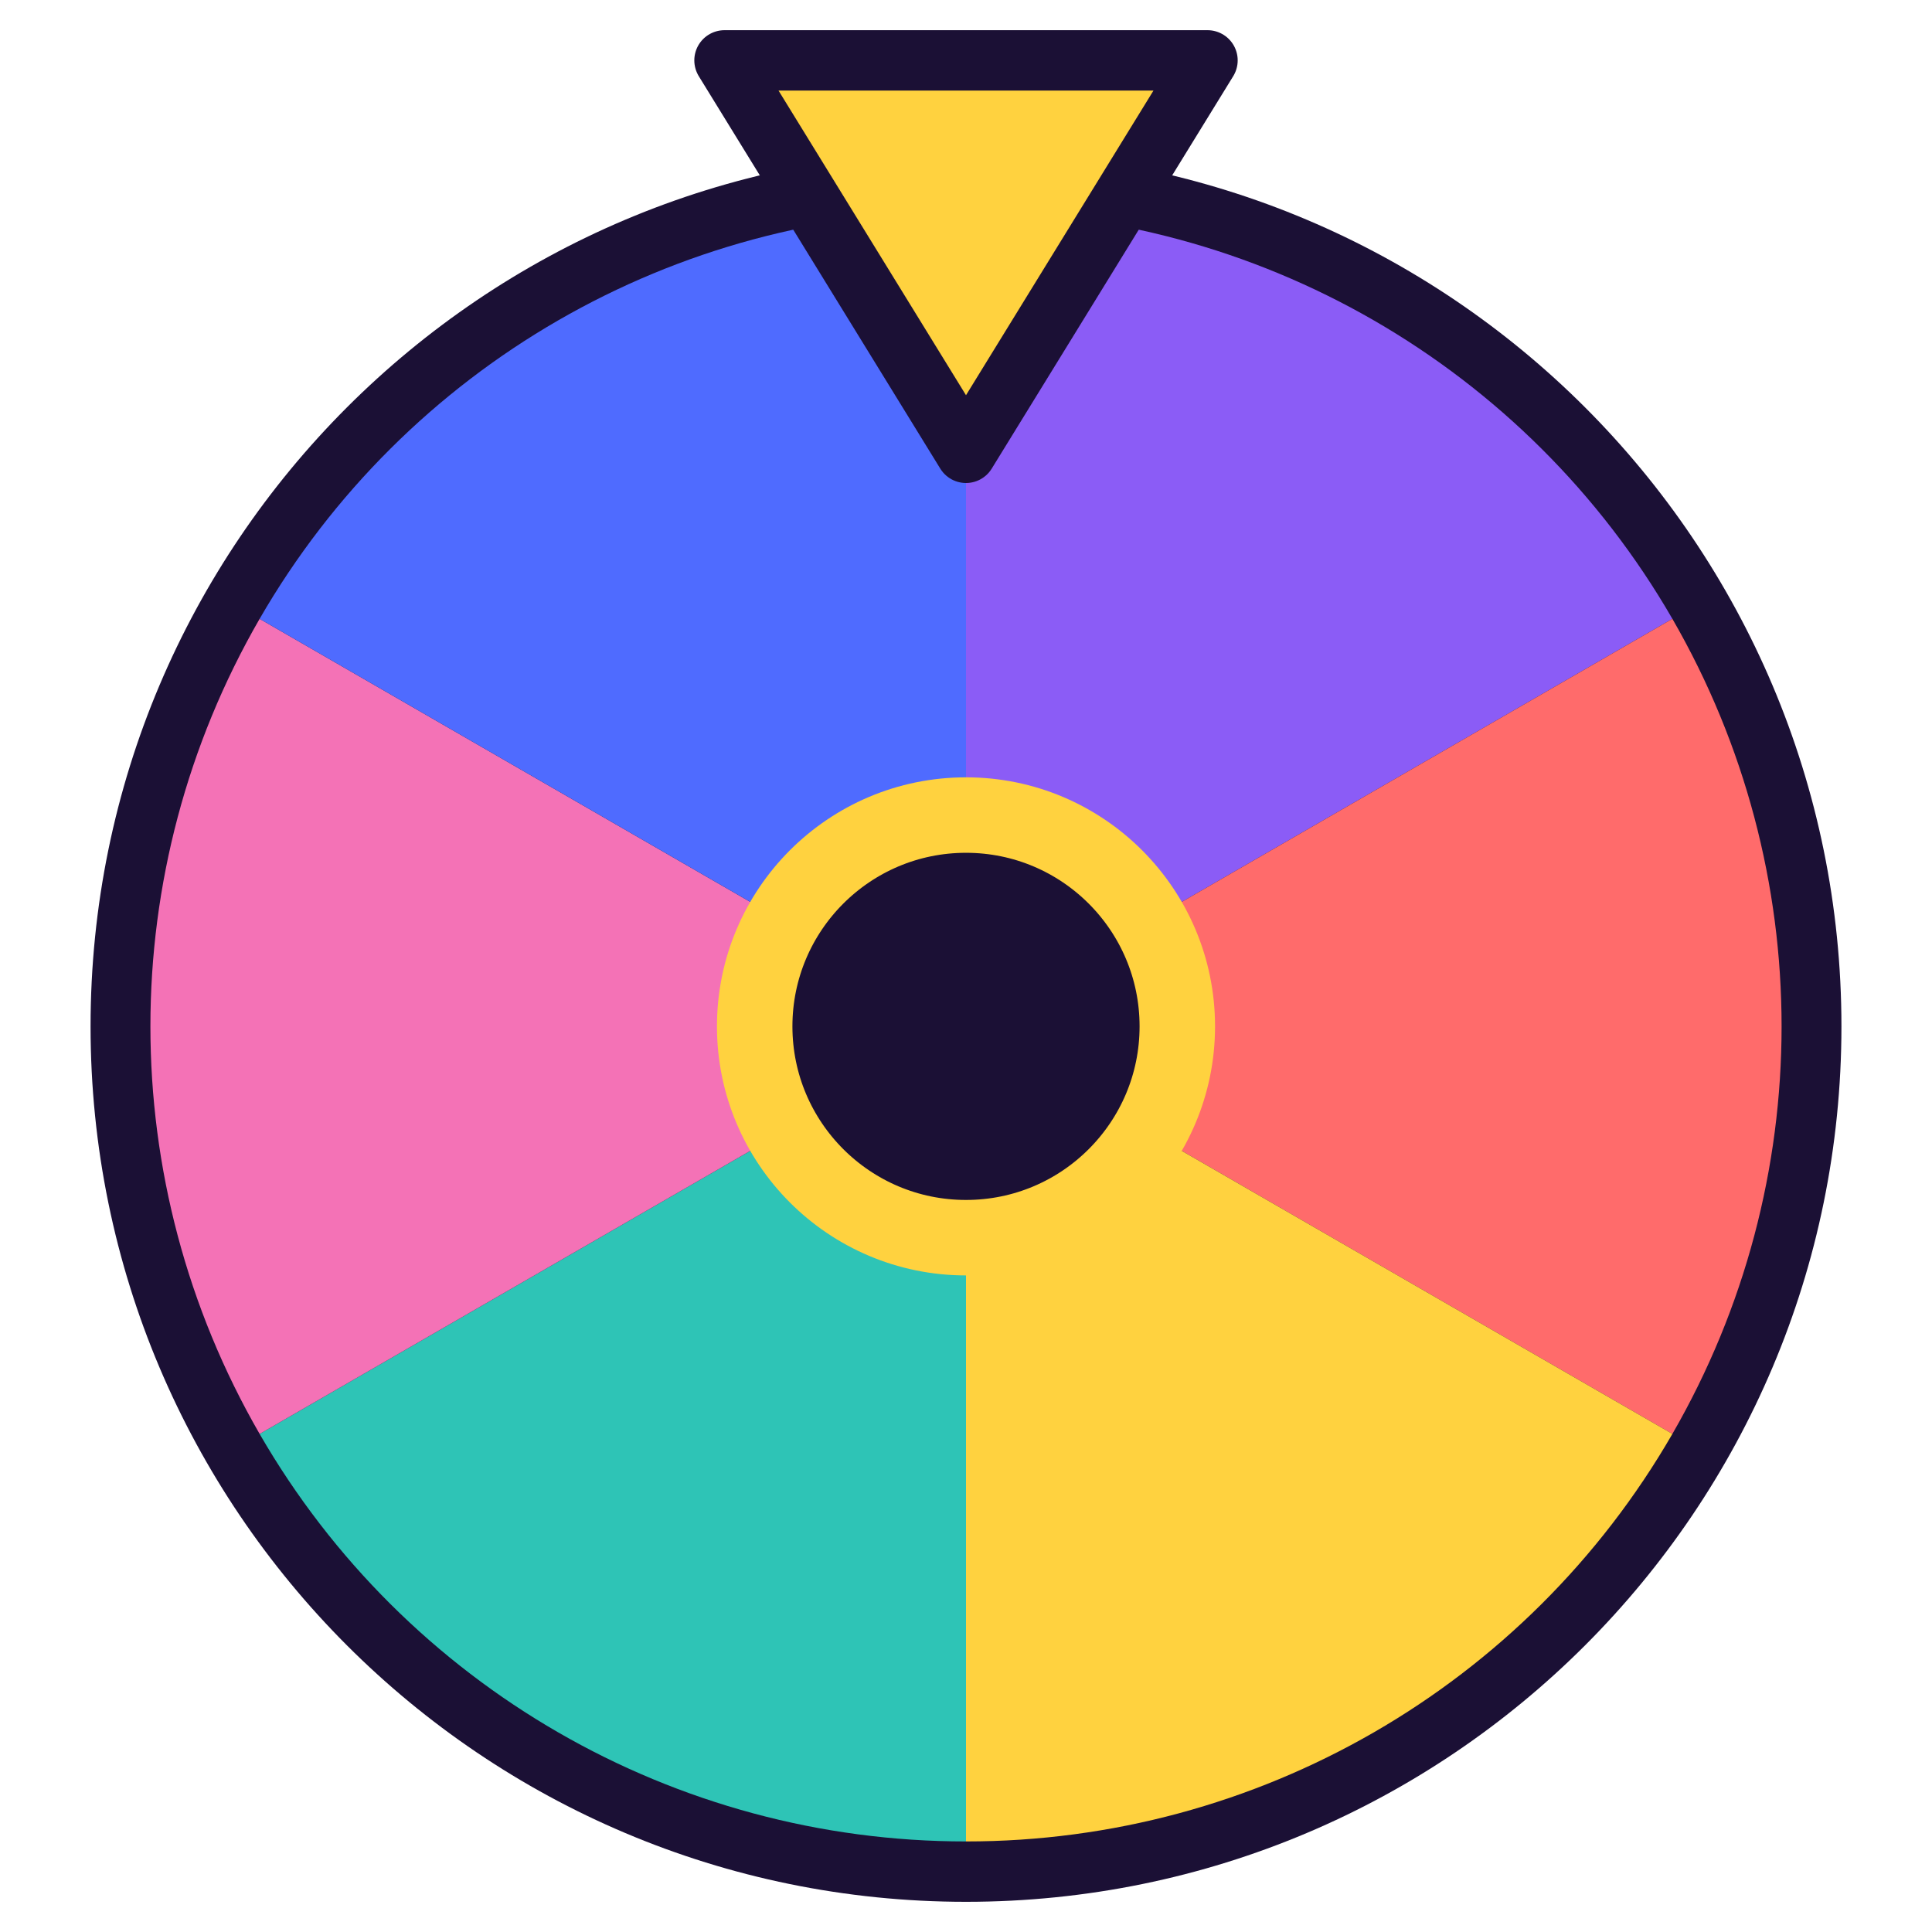
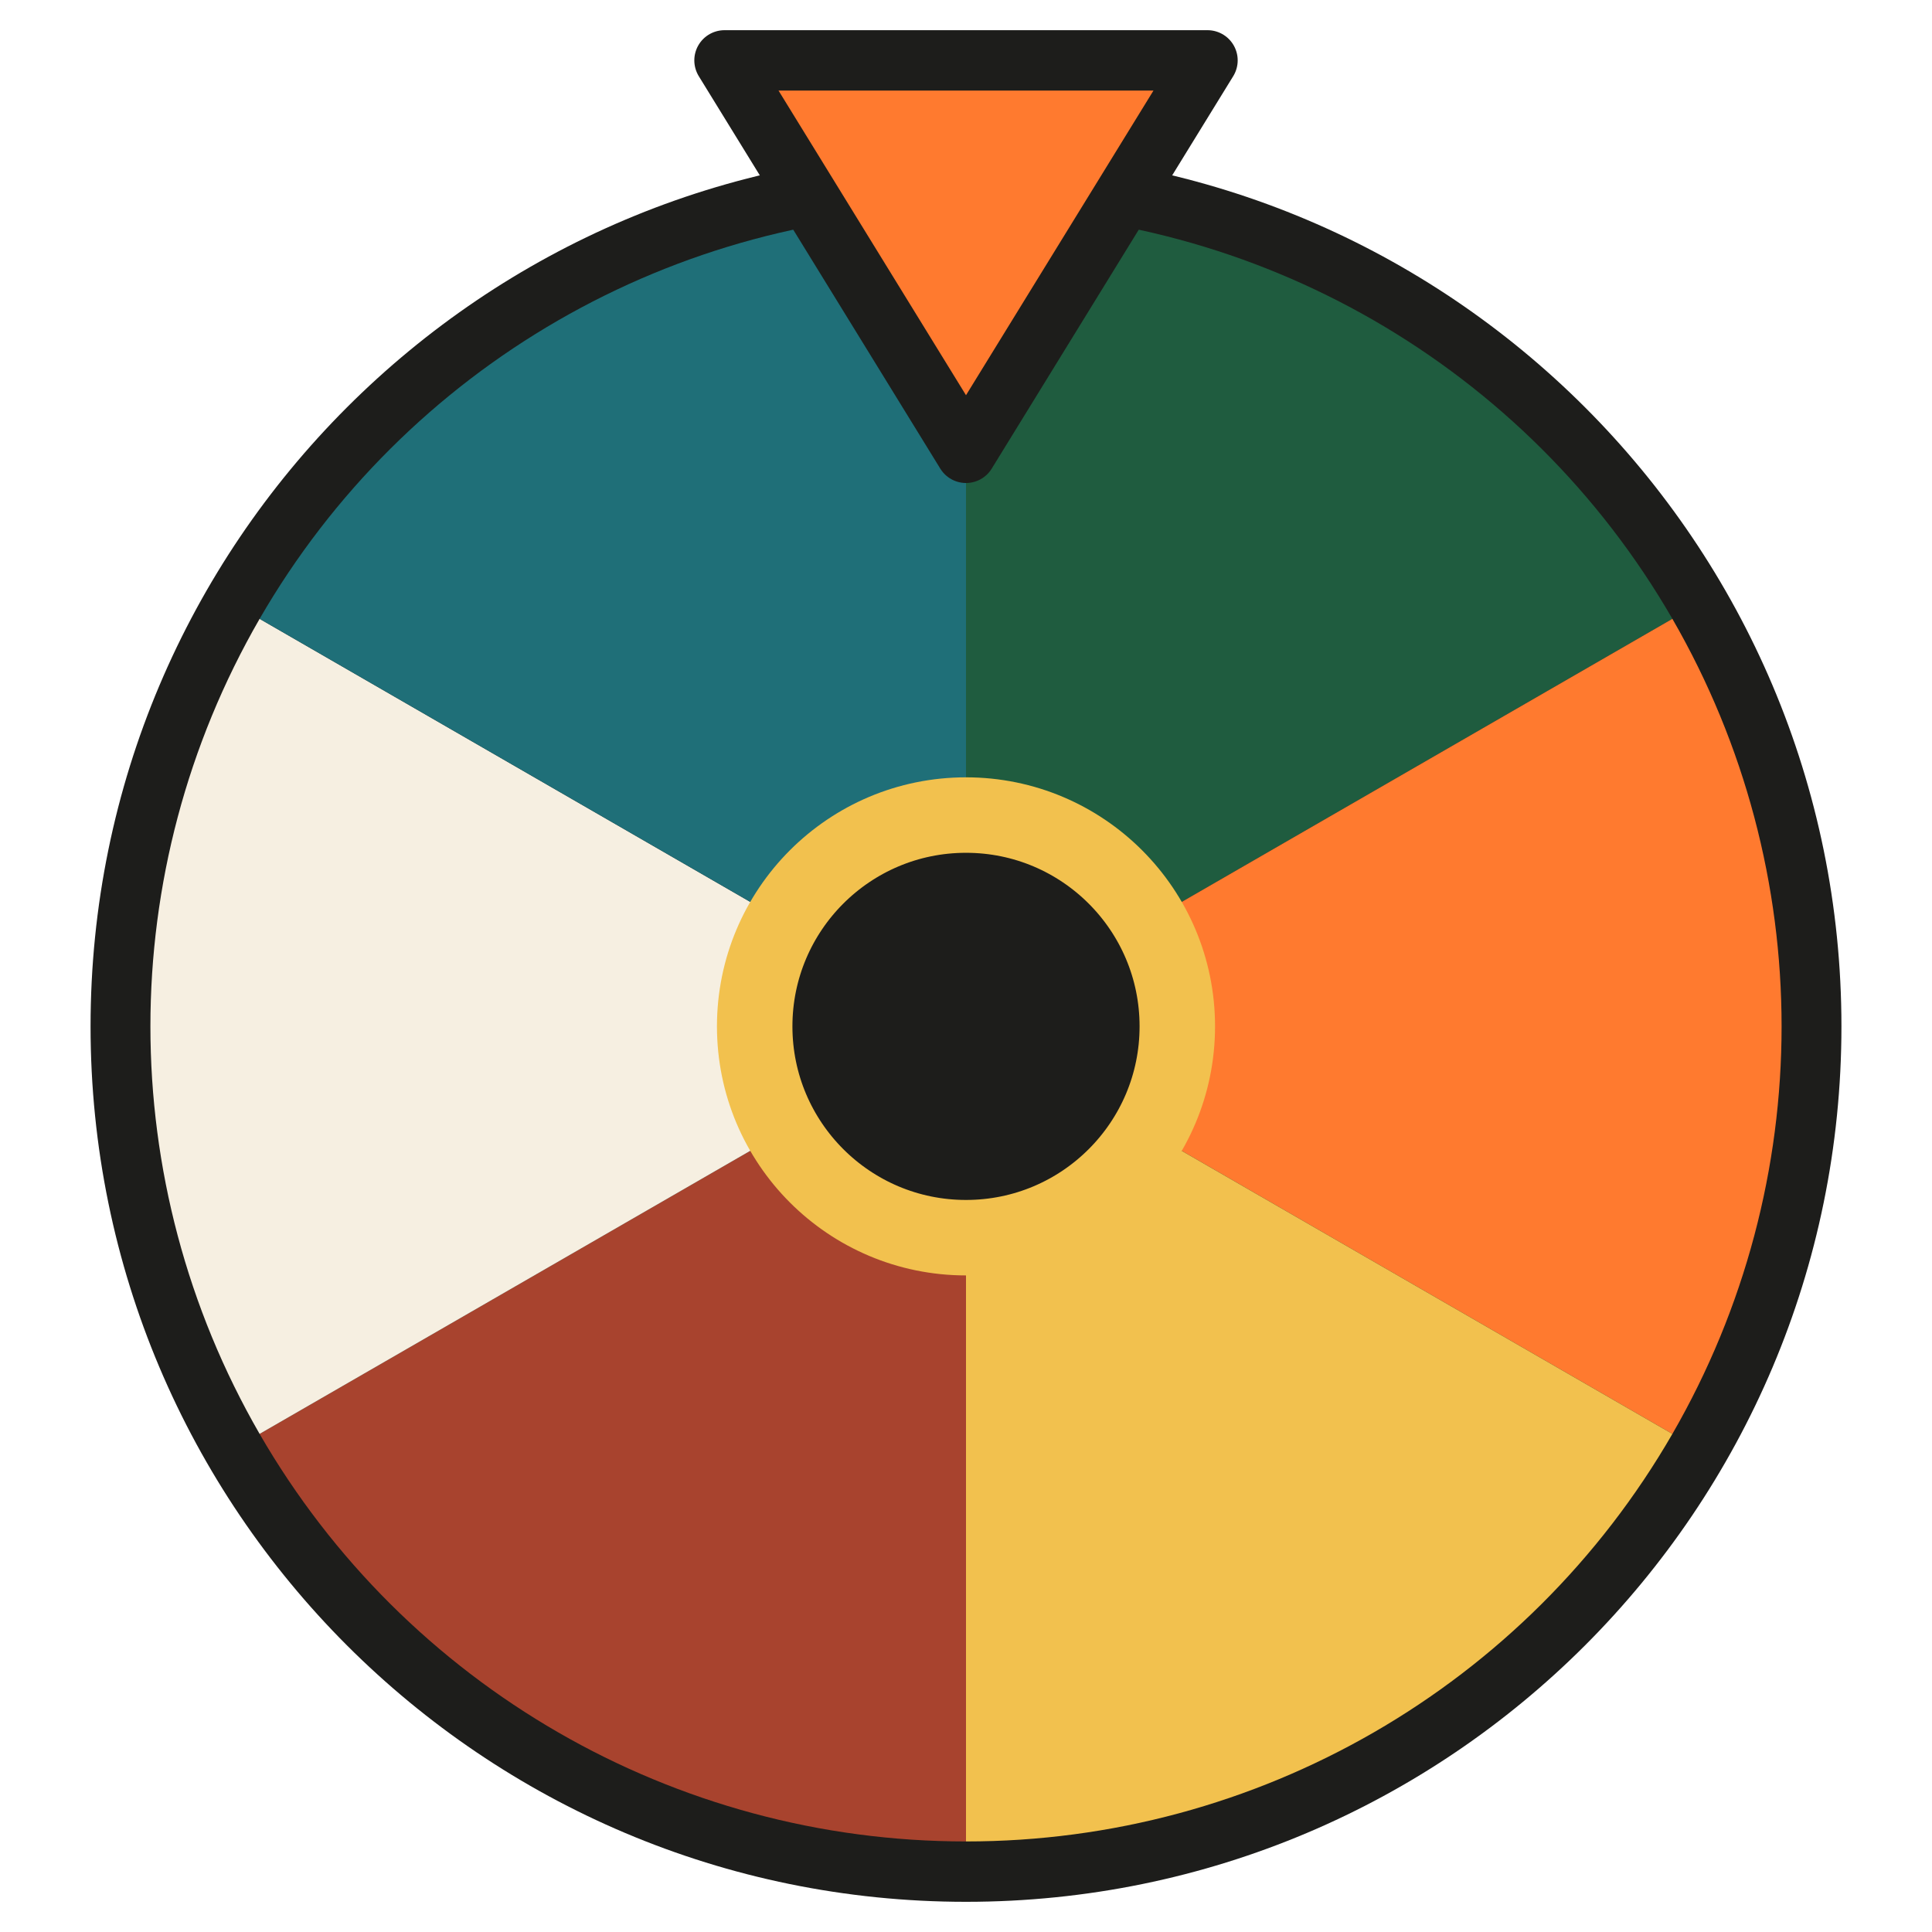
<svg xmlns="http://www.w3.org/2000/svg" viewBox="0 0 64 64">
-   <circle cx="32" cy="34" r="29" fill="#1b1035" />
-   <path d="M32 34 L32 7 A27 27 0 0 1 55.4 20.5 Z" fill="#8b5cf6" />
-   <path d="M32 34 L55.4 20.5 A27 27 0 0 1 55.4 47.5 Z" fill="#ff6b6b" />
-   <path d="M32 34 L55.4 47.5 A27 27 0 0 1 32 61 Z" fill="#ffd23f" />
-   <path d="M32 34 L32 61 A27 27 0 0 1 8.6 47.5 Z" fill="#2ec4b6" />
-   <path d="M32 34 L8.6 47.5 A27 27 0 0 1 8.6 20.5 Z" fill="#f472b6" />
-   <path d="M32 34 L8.6 20.5 A27 27 0 0 1 32 7 Z" fill="#4f6bff" />
-   <circle cx="32" cy="34" r="7" fill="#1b1035" stroke="#ffd23f" stroke-width="2.5" />
-   <path d="M32 15 L24 2 H40 Z" fill="#ffd23f" stroke="#1b1035" stroke-width="2" stroke-linejoin="round" />
+   <circle cx="32" cy="34" r="29" fill="#1D1D1B" />
+   <path d="M32 34 L32 7 A27 27 0 0 1 55.4 20.5 Z" fill="#1F5C3F" />
+   <path d="M32 34 L55.4 20.5 A27 27 0 0 1 55.4 47.5 Z" fill="#FF7A2F" />
+   <path d="M32 34 L55.4 47.5 A27 27 0 0 1 32 61 Z" fill="#F2C14E" />
+   <path d="M32 34 L32 61 A27 27 0 0 1 8.6 47.5 Z" fill="#A8432E" />
+   <path d="M32 34 L8.6 47.5 A27 27 0 0 1 8.6 20.5 Z" fill="#F6EFE1" />
+   <path d="M32 34 L8.6 20.5 A27 27 0 0 1 32 7 Z" fill="#1F6F78" />
+   <circle cx="32" cy="34" r="7" fill="#1D1D1B" stroke="#F2C14E" stroke-width="2.5" />
+   <path d="M32 15 L24 2 H40 Z" fill="#FF7A2F" stroke="#1D1D1B" stroke-width="2" stroke-linejoin="round" />
</svg>
